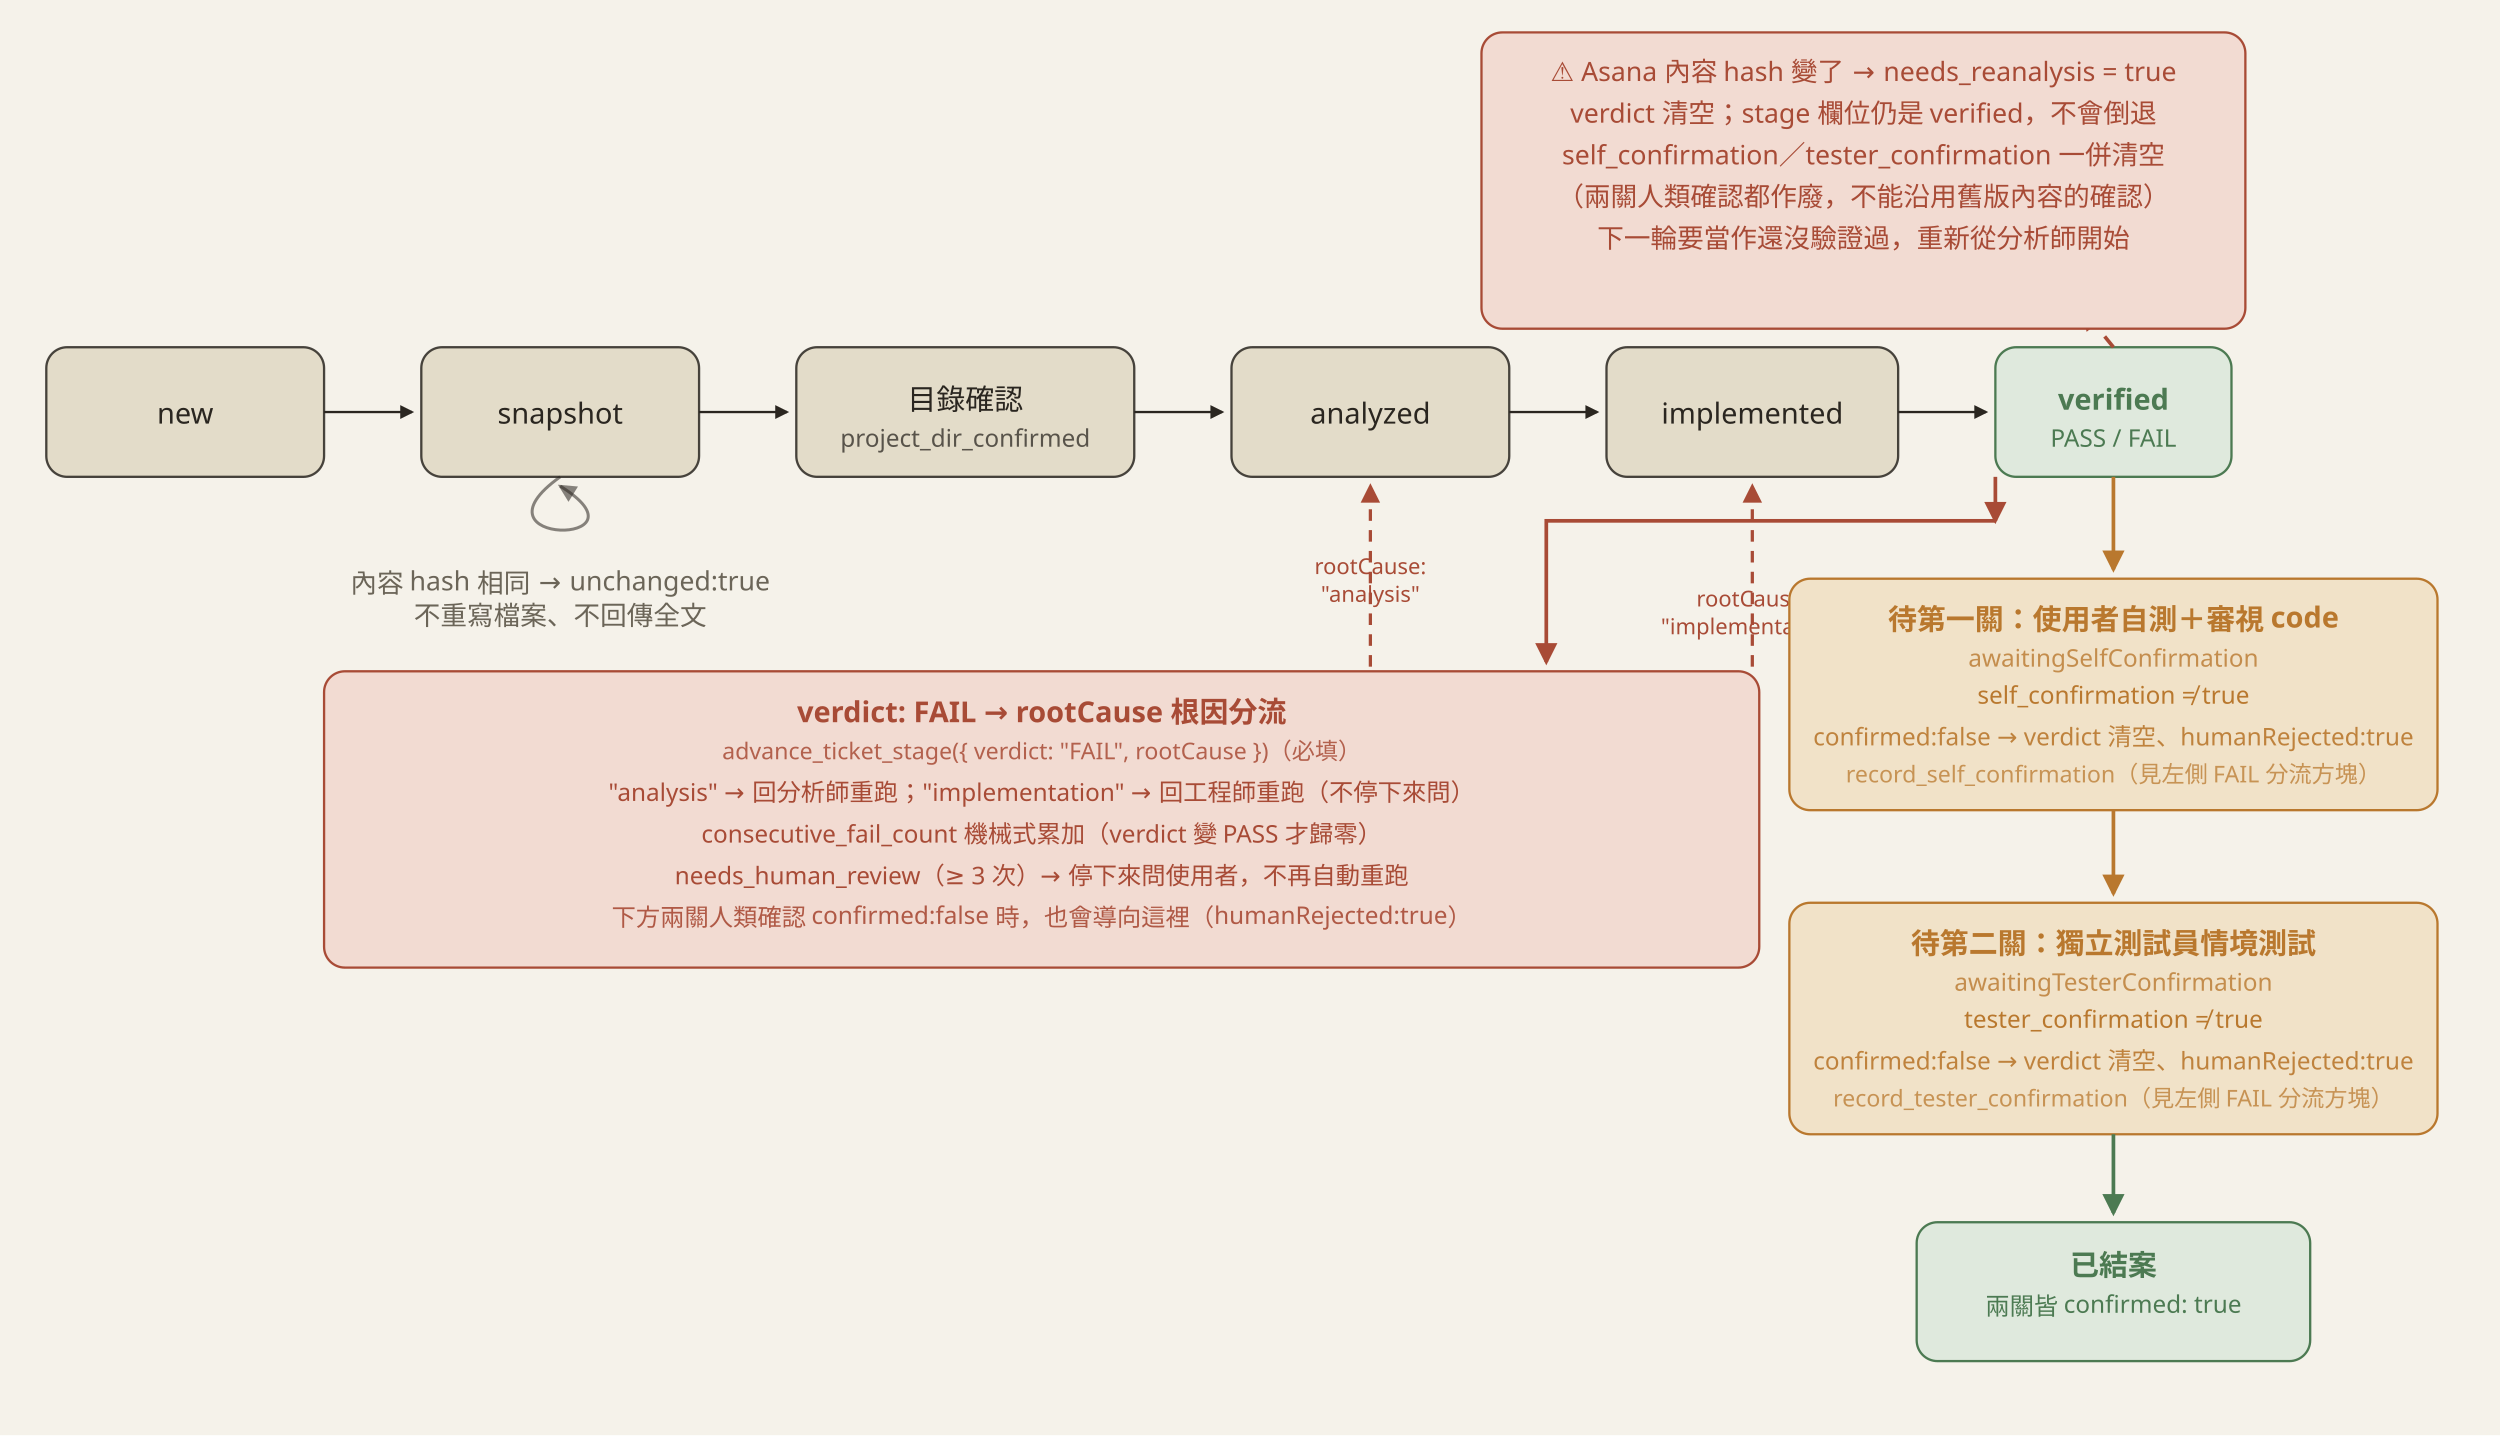
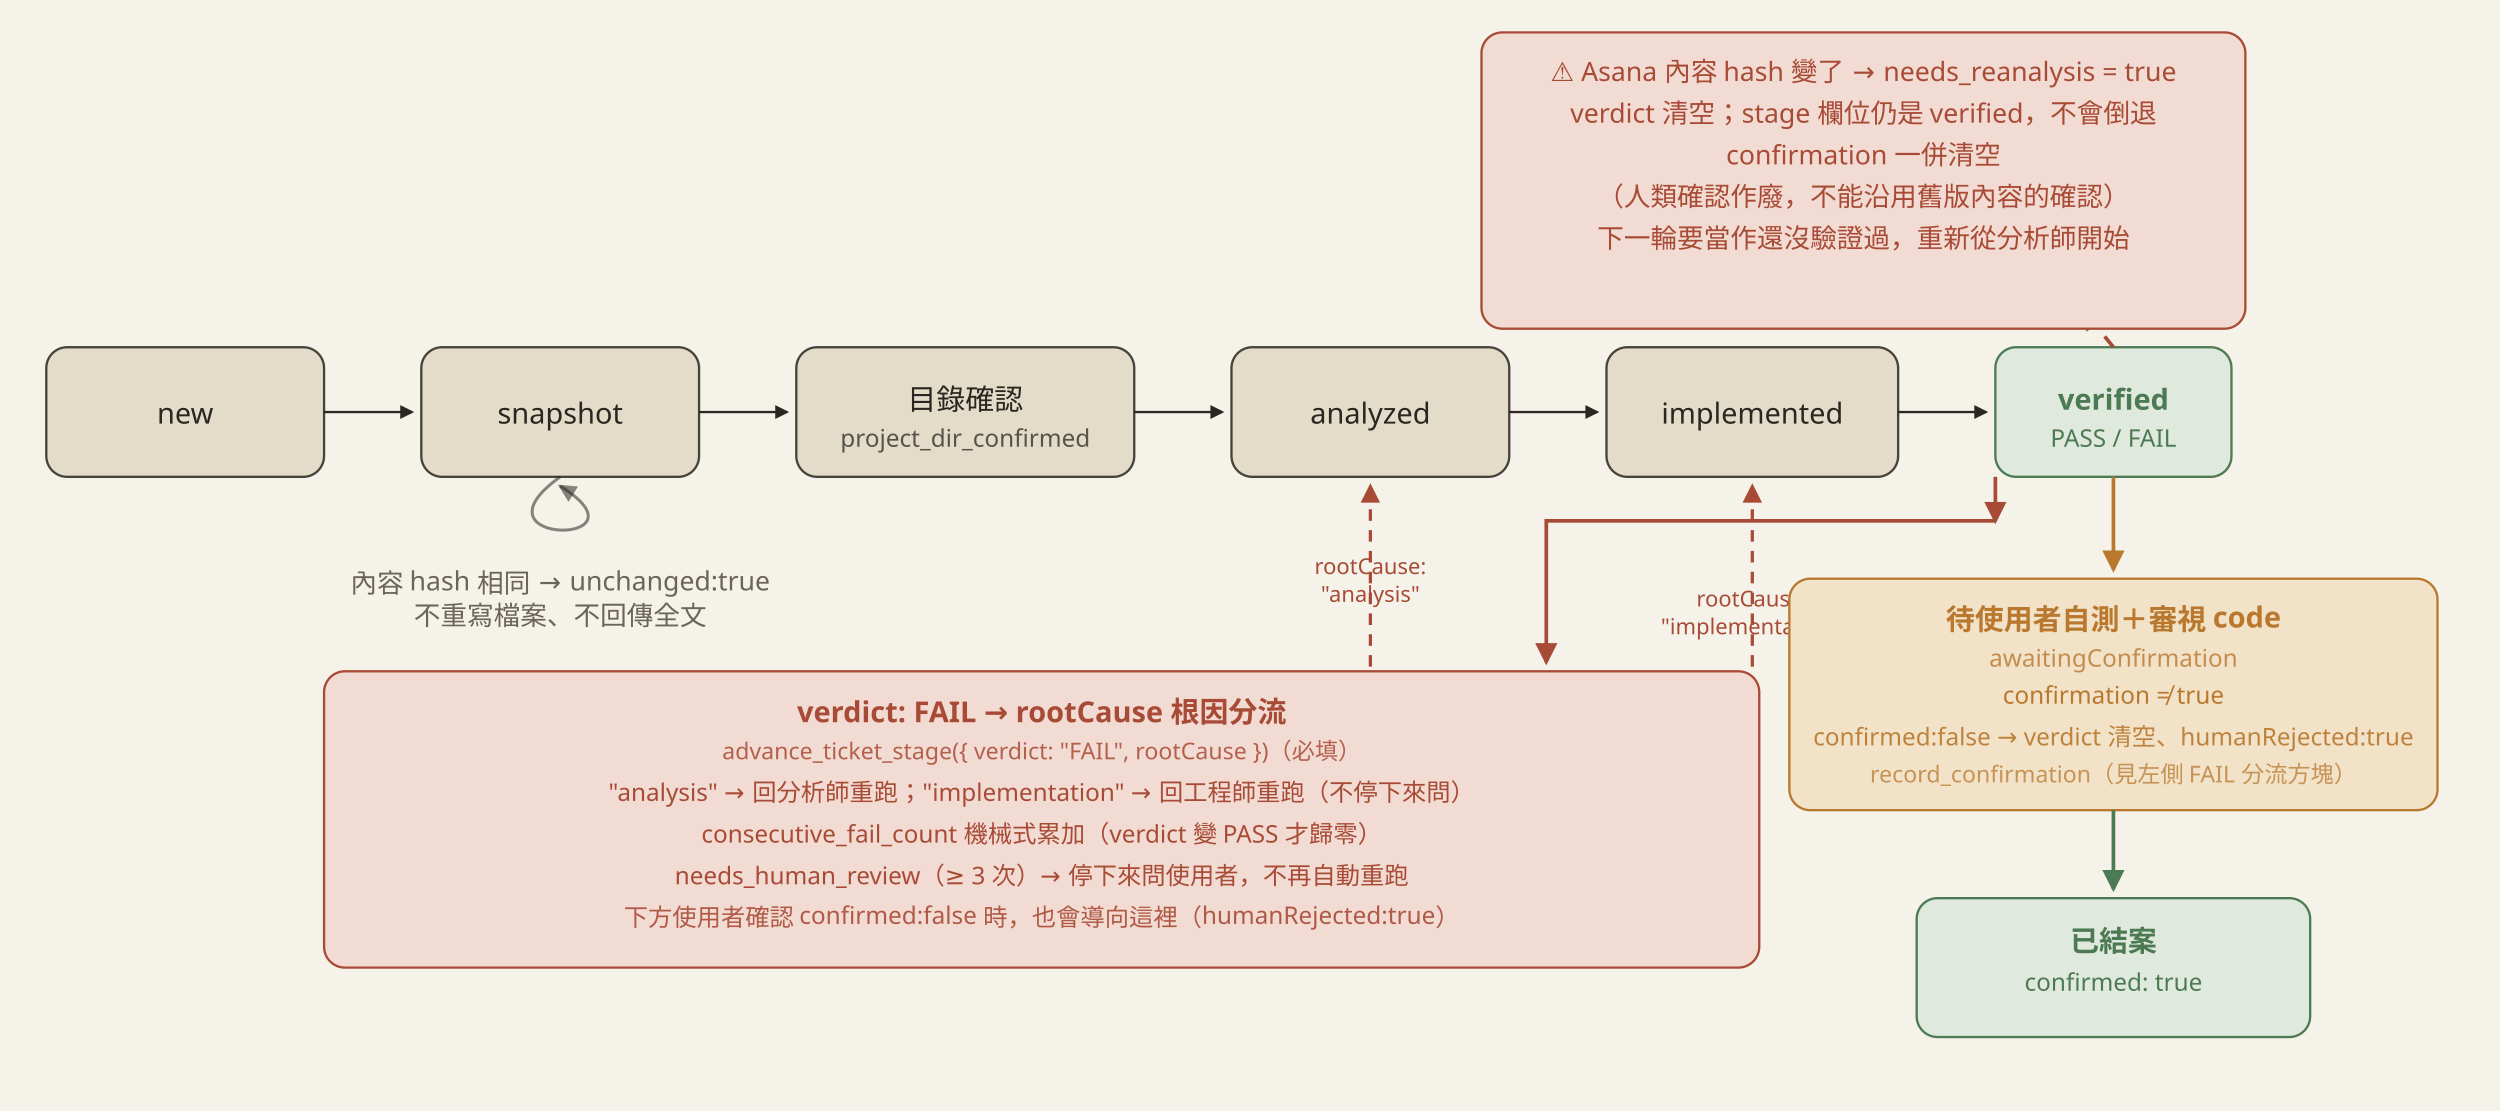
- <svg xmlns="http://www.w3.org/2000/svg" viewBox="0 0 1080 620" role="img" aria-label="票單狀態機：new 到 snapshot 到 project_dir_confirmed 到 analyzed 到 implemented 到 verified 依序推進，只會往前走；verified 且 PASS 之後，如果偵測到票單內容雜湊改變，會在 verified 節點觸發一個警示標記：needs_reanalysis 設為 true、verdict、self_confirmation、tester_confirmation 一併清空，逼下一輪重新從分析師開始，但 stage 欄位本身仍是 verified，不會倒退回任何較早的節點；verified 且 FAIL 時，advance_ticket_stage 必填 rootCause，依 analysis 或 implementation 自動路由回分析師或工程師重跑，並機械式維護 consecutive_fail_count，達到門檻（needs_human_review）就停下來問使用者，不再自動重跑；verified 且 PASS、內容也沒再變的情況下，會先落入待第一關（使用者自己實測＋審視程式碼品質）確認的狀態，使用者呼叫 record_self_confirmation 帶 confirmed:true 之後，才會落入待第二關（另一位獨立測試員的情境測試）確認的狀態，直到測試員呼叫 record_tester_confirmation 帶 confirmed:true，才會真正進入已結案狀態；任一關 confirmed:false 都會把 verdict 重設回 null、標記 humanRejected:true，重新套用跟驗證師判 FAIL 完全一樣的根因分流機制，不是交由人工事後自行判斷">
+ <svg xmlns="http://www.w3.org/2000/svg" viewBox="0 0 1080 480" role="img" aria-label="票單狀態機：new 到 snapshot 到 project_dir_confirmed 到 analyzed 到 implemented 到 verified 依序推進，只會往前走；verified 且 PASS 之後，如果偵測到票單內容雜湊改變，會在 verified 節點觸發一個警示標記：needs_reanalysis 設為 true、verdict、confirmation 一併清空，逼下一輪重新從分析師開始，但 stage 欄位本身仍是 verified，不會倒退回任何較早的節點；verified 且 FAIL 時，advance_ticket_stage 必填 rootCause，依 analysis 或 implementation 自動路由回分析師或工程師重跑，並機械式維護 consecutive_fail_count，達到門檻（needs_human_review）就停下來問使用者，不再自動重跑；verified 且 PASS、內容也沒再變的情況下，會先落入待使用者自己實測＋審視程式碼品質確認的狀態，使用者呼叫 record_confirmation 帶 confirmed:true，才會真正進入已結案狀態；confirmed:false 會把 verdict 重設回 null、標記 humanRejected:true，重新套用跟驗證師判 FAIL 完全一樣的根因分流機制，不是交由人工事後自行判斷">
  <defs>
    <marker id="arrowStage" viewBox="0 0 10 10" refX="8.5" refY="5" markerWidth="6" markerHeight="6" orient="auto-start-reverse">
      <path d="M0,0 L10,5 L0,10 z" fill="#2a2620" />
    </marker>
    <marker id="arrowStale" viewBox="0 0 10 10" refX="8.5" refY="5" markerWidth="6" markerHeight="6" orient="auto-start-reverse">
      <path d="M0,0 L10,5 L0,10 z" fill="#a84b36" />
    </marker>
    <marker id="arrowMuted" viewBox="0 0 10 10" refX="8.5" refY="5" markerWidth="6" markerHeight="6" orient="auto-start-reverse">
      <path d="M0,0 L10,5 L0,10 z" fill="#2a2620" fill-opacity="0.55" />
    </marker>
    <marker id="arrowWarn" viewBox="0 0 10 10" refX="8.5" refY="5" markerWidth="6" markerHeight="6" orient="auto-start-reverse">
      <path d="M0,0 L10,5 L0,10 z" fill="#b9782e" />
    </marker>
    <marker id="arrowGood" viewBox="0 0 10 10" refX="8.5" refY="5" markerWidth="6" markerHeight="6" orient="auto-start-reverse">
      <path d="M0,0 L10,5 L0,10 z" fill="#4c7a52" />
    </marker>
  </defs>
-   <rect x="0" y="0" width="1080" height="620" fill="#f5f2ea" />
+   <rect x="0" y="0" width="1080" height="480" fill="#f5f2ea" />
  <g font-family="'IBM Plex Mono','Noto Sans TC',sans-serif" font-size="12.5" text-anchor="middle">
    <rect x="20" y="150" width="120" height="56" rx="9" fill="#e3dcc9" stroke="#2a2620" stroke-opacity="0.85" />
    <text x="80" y="183" fill="#2a2620">new</text>
    <rect x="182" y="150" width="120" height="56" rx="9" fill="#e3dcc9" stroke="#2a2620" stroke-opacity="0.85" />
    <text x="242" y="183" fill="#2a2620">snapshot</text>
    <rect x="344" y="150" width="146" height="56" rx="9" fill="#e3dcc9" stroke="#2a2620" stroke-opacity="0.85" />
    <text x="417" y="177" font-family="'Noto Sans TC',sans-serif" fill="#2a2620">目錄確認</text>
    <text x="417" y="193" font-size="10.5" fill="#2a2620" opacity="0.75">project_dir_confirmed</text>
    <rect x="532" y="150" width="120" height="56" rx="9" fill="#e3dcc9" stroke="#2a2620" stroke-opacity="0.85" />
    <text x="592" y="183" fill="#2a2620">analyzed</text>
    <rect x="694" y="150" width="126" height="56" rx="9" fill="#e3dcc9" stroke="#2a2620" stroke-opacity="0.85" />
    <text x="757" y="183" fill="#2a2620">implemented</text>
    <rect x="862" y="150" width="102" height="56" rx="9" fill="#dfe9dd" stroke="#4c7a52" />
    <text x="913" y="177" font-weight="700" fill="#4c7a52">verified</text>
    <text x="913" y="193" font-size="10.5" fill="#4c7a52">PASS / FAIL</text>
  </g>
  <g stroke="#2a2620">
    <line x1="140" y1="178" x2="178" y2="178" marker-end="url(#arrowStage)" />
    <line x1="302" y1="178" x2="340" y2="178" marker-end="url(#arrowStage)" />
    <line x1="490" y1="178" x2="528" y2="178" marker-end="url(#arrowStage)" />
    <line x1="652" y1="178" x2="690" y2="178" marker-end="url(#arrowStage)" />
    <line x1="820" y1="178" x2="858" y2="178" marker-end="url(#arrowStage)" />
  </g>
  <path d="M 242 206 C 200 236, 284 236, 242 210" fill="none" stroke="#2a2620" stroke-opacity="0.55" stroke-width="1.3" marker-end="url(#arrowMuted)" />
  <text x="242" y="256" text-anchor="middle" font-family="'Noto Sans TC',sans-serif" font-size="11.5" fill="#6b6558">內容 hash 相同 → unchanged:true</text>
  <text x="242" y="270" text-anchor="middle" font-family="'Noto Sans TC',sans-serif" font-size="11.5" fill="#6b6558">不重寫檔案、不回傳全文</text>
  <line x1="913" y1="150" x2="900" y2="134" stroke="#a84b36" stroke-width="1.6" stroke-dasharray="6 5" marker-end="url(#arrowStale)" />
  <rect x="640" y="14" width="330" height="128" rx="9" fill="#f2dbd2" stroke="#a84b36" />
  <text x="805" y="35" text-anchor="middle" font-family="'Noto Sans TC',sans-serif" font-size="11.5" font-weight="500" fill="#a84b36">⚠ Asana 內容 hash 變了 → needs_reanalysis = true</text>
  <text x="805" y="53" text-anchor="middle" font-family="'Noto Sans TC',sans-serif" font-size="11.5" fill="#a84b36">verdict 清空；stage 欄位仍是 verified，不會倒退</text>
-   <text x="805" y="71" text-anchor="middle" font-family="'Noto Sans TC',sans-serif" font-size="11.5" fill="#a84b36">self_confirmation／tester_confirmation 一併清空</text>
-   <text x="805" y="89" text-anchor="middle" font-family="'Noto Sans TC',sans-serif" font-size="11.5" fill="#a84b36">（兩關人類確認都作廢，不能沿用舊版內容的確認）</text>
+   <text x="805" y="71" text-anchor="middle" font-family="'Noto Sans TC',sans-serif" font-size="11.5" fill="#a84b36">confirmation 一併清空</text>
+   <text x="805" y="89" text-anchor="middle" font-family="'Noto Sans TC',sans-serif" font-size="11.5" fill="#a84b36">（人類確認作廢，不能沿用舊版內容的確認）</text>
  <text x="805" y="107" text-anchor="middle" font-family="'Noto Sans TC',sans-serif" font-size="11.5" fill="#a84b36">下一輪要當作還沒驗證過，重新從分析師開始</text>
  <line x1="862" y1="206" x2="862" y2="225" stroke="#a84b36" stroke-width="1.6" marker-end="url(#arrowStale)" />
  <path d="M 862 225 L 668 225 L 668 286" fill="none" stroke="#a84b36" stroke-width="1.6" marker-end="url(#arrowStale)" />
  <line x1="592" y1="288" x2="592" y2="210" stroke="#a84b36" stroke-width="1.4" stroke-dasharray="5 4" marker-end="url(#arrowStale)" />
  <text x="592" y="248" text-anchor="middle" font-family="'IBM Plex Mono',sans-serif" font-size="9.5" fill="#a84b36">rootCause:</text>
  <text x="592" y="260" text-anchor="middle" font-family="'IBM Plex Mono',sans-serif" font-size="9.5" fill="#a84b36">"analysis"</text>
  <line x1="757" y1="288" x2="757" y2="210" stroke="#a84b36" stroke-width="1.4" stroke-dasharray="5 4" marker-end="url(#arrowStale)" />
  <text x="757" y="262" text-anchor="middle" font-family="'IBM Plex Mono',sans-serif" font-size="9.5" fill="#a84b36">rootCause:</text>
  <text x="757" y="274" text-anchor="middle" font-family="'IBM Plex Mono',sans-serif" font-size="9.5" fill="#a84b36">"implementation"</text>
  <rect x="140" y="290" width="620" height="128" rx="9" fill="#f2dbd2" stroke="#a84b36" />
  <text x="450" y="312" text-anchor="middle" font-family="'Noto Sans TC',sans-serif" font-size="12.5" font-weight="700" fill="#a84b36">verdict: FAIL → rootCause 根因分流</text>
  <text x="450" y="328" text-anchor="middle" font-family="'IBM Plex Mono',sans-serif" font-size="10" fill="#a84b36" opacity="0.85">advance_ticket_stage({ verdict: "FAIL", rootCause })（必填）</text>
  <text x="450" y="346" text-anchor="middle" font-family="'Noto Sans TC',sans-serif" font-size="10.5" fill="#a84b36">"analysis" → 回分析師重跑；"implementation" → 回工程師重跑（不停下來問）</text>
  <text x="450" y="364" text-anchor="middle" font-family="'Noto Sans TC',sans-serif" font-size="10.5" fill="#a84b36">consecutive_fail_count 機械式累加（verdict 變 PASS 才歸零）</text>
  <text x="450" y="382" text-anchor="middle" font-family="'Noto Sans TC',sans-serif" font-size="10.5" font-weight="500" fill="#a84b36">needs_human_review（≥ 3 次）→ 停下來問使用者，不再自動重跑</text>
-   <text x="450" y="400" text-anchor="middle" font-family="'Noto Sans TC',sans-serif" font-size="10.5" fill="#a84b36" opacity="0.9">下方兩關人類確認 confirmed:false 時，也會導向這裡（humanRejected:true）</text>
+   <text x="450" y="400" text-anchor="middle" font-family="'Noto Sans TC',sans-serif" font-size="10.5" fill="#a84b36" opacity="0.9">下方使用者確認 confirmed:false 時，也會導向這裡（humanRejected:true）</text>
  <line x1="913" y1="206" x2="913" y2="246" stroke="#b9782e" stroke-width="1.6" marker-end="url(#arrowWarn)" />
  <rect x="773" y="250" width="280" height="100" rx="9" fill="#f1e2c8" stroke="#b9782e" />
-   <text x="913" y="272" text-anchor="middle" font-family="'Noto Sans TC',sans-serif" font-size="12.5" font-weight="700" fill="#b9782e">待第一關：使用者自測＋審視 code</text>
-   <text x="913" y="288" text-anchor="middle" font-family="'IBM Plex Mono',sans-serif" font-size="10.5" fill="#b9782e" opacity="0.8">awaitingSelfConfirmation</text>
-   <text x="913" y="304" text-anchor="middle" font-family="'IBM Plex Mono',sans-serif" font-size="10.5" fill="#b9782e">self_confirmation ≠ true</text>
+   <text x="913" y="272" text-anchor="middle" font-family="'Noto Sans TC',sans-serif" font-size="12.5" font-weight="700" fill="#b9782e">待使用者自測＋審視 code</text>
+   <text x="913" y="288" text-anchor="middle" font-family="'IBM Plex Mono',sans-serif" font-size="10.5" fill="#b9782e" opacity="0.8">awaitingConfirmation</text>
+   <text x="913" y="304" text-anchor="middle" font-family="'IBM Plex Mono',sans-serif" font-size="10.5" fill="#b9782e">confirmation ≠ true</text>
  <text x="913" y="322" text-anchor="middle" font-family="'Noto Sans TC',sans-serif" font-size="10.5" fill="#b9782e" opacity="0.9">confirmed:false → verdict 清空、humanRejected:true</text>
-   <text x="913" y="338" text-anchor="middle" font-family="'IBM Plex Mono',sans-serif" font-size="10" fill="#b9782e" opacity="0.75">record_self_confirmation（見左側 FAIL 分流方塊）</text>
-   <line x1="913" y1="350" x2="913" y2="386" stroke="#b9782e" stroke-width="1.6" marker-end="url(#arrowWarn)" />
-   <rect x="773" y="390" width="280" height="100" rx="9" fill="#f1e2c8" stroke="#b9782e" />
-   <text x="913" y="412" text-anchor="middle" font-family="'Noto Sans TC',sans-serif" font-size="12.5" font-weight="700" fill="#b9782e">待第二關：獨立測試員情境測試</text>
-   <text x="913" y="428" text-anchor="middle" font-family="'IBM Plex Mono',sans-serif" font-size="10.5" fill="#b9782e" opacity="0.8">awaitingTesterConfirmation</text>
-   <text x="913" y="444" text-anchor="middle" font-family="'IBM Plex Mono',sans-serif" font-size="10.5" fill="#b9782e">tester_confirmation ≠ true</text>
-   <text x="913" y="462" text-anchor="middle" font-family="'Noto Sans TC',sans-serif" font-size="10.5" fill="#b9782e" opacity="0.9">confirmed:false → verdict 清空、humanRejected:true</text>
-   <text x="913" y="478" text-anchor="middle" font-family="'IBM Plex Mono',sans-serif" font-size="10" fill="#b9782e" opacity="0.75">record_tester_confirmation（見左側 FAIL 分流方塊）</text>
-   <line x1="913" y1="490" x2="913" y2="524" stroke="#4c7a52" stroke-width="1.6" marker-end="url(#arrowGood)" />
-   <rect x="828" y="528" width="170" height="60" rx="9" fill="#dfe9dd" stroke="#4c7a52" />
-   <text x="913" y="551" text-anchor="middle" font-family="'Noto Sans TC',sans-serif" font-size="12.5" font-weight="700" fill="#4c7a52">已結案</text>
-   <text x="913" y="568" text-anchor="middle" font-family="'IBM Plex Mono',sans-serif" font-size="10.5" fill="#4c7a52">兩關皆 confirmed: true</text>
+   <text x="913" y="338" text-anchor="middle" font-family="'IBM Plex Mono',sans-serif" font-size="10" fill="#b9782e" opacity="0.75">record_confirmation（見左側 FAIL 分流方塊）</text>
+   <line x1="913" y1="350" x2="913" y2="384" stroke="#4c7a52" stroke-width="1.6" marker-end="url(#arrowGood)" />
+   <rect x="828" y="388" width="170" height="60" rx="9" fill="#dfe9dd" stroke="#4c7a52" />
+   <text x="913" y="411" text-anchor="middle" font-family="'Noto Sans TC',sans-serif" font-size="12.5" font-weight="700" fill="#4c7a52">已結案</text>
+   <text x="913" y="428" text-anchor="middle" font-family="'IBM Plex Mono',sans-serif" font-size="10.5" fill="#4c7a52">confirmed: true</text>
</svg>
